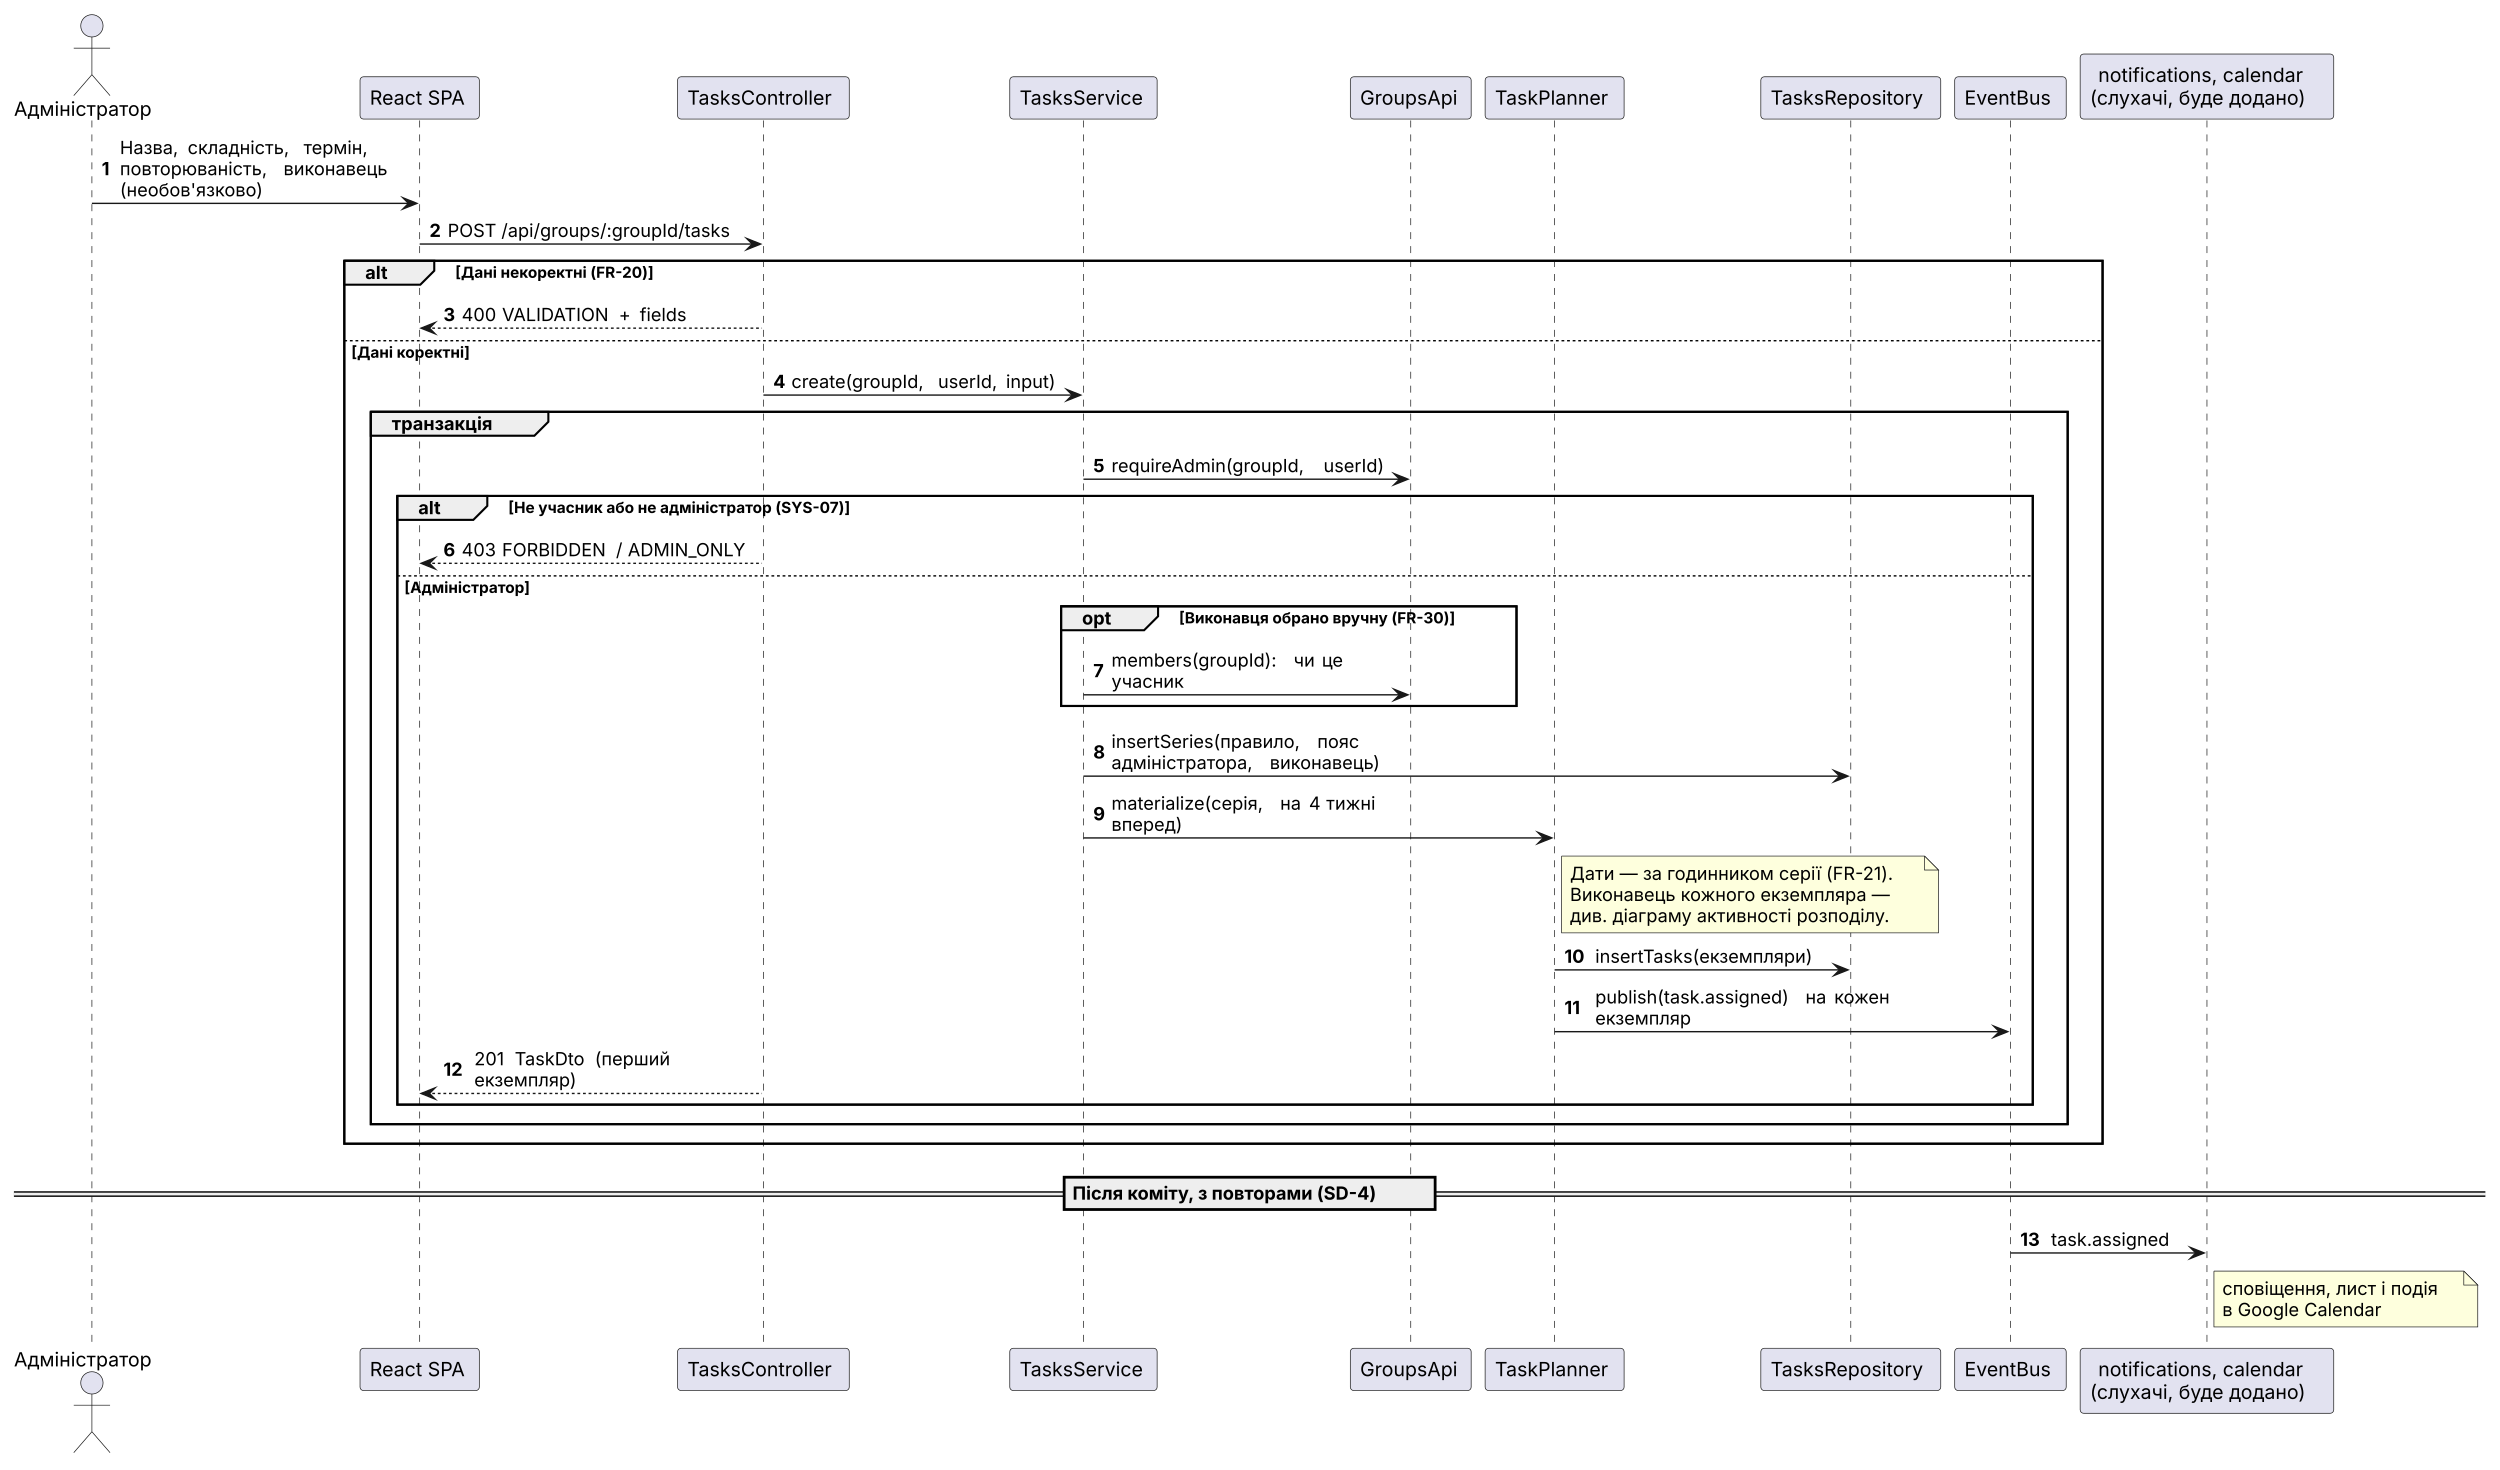
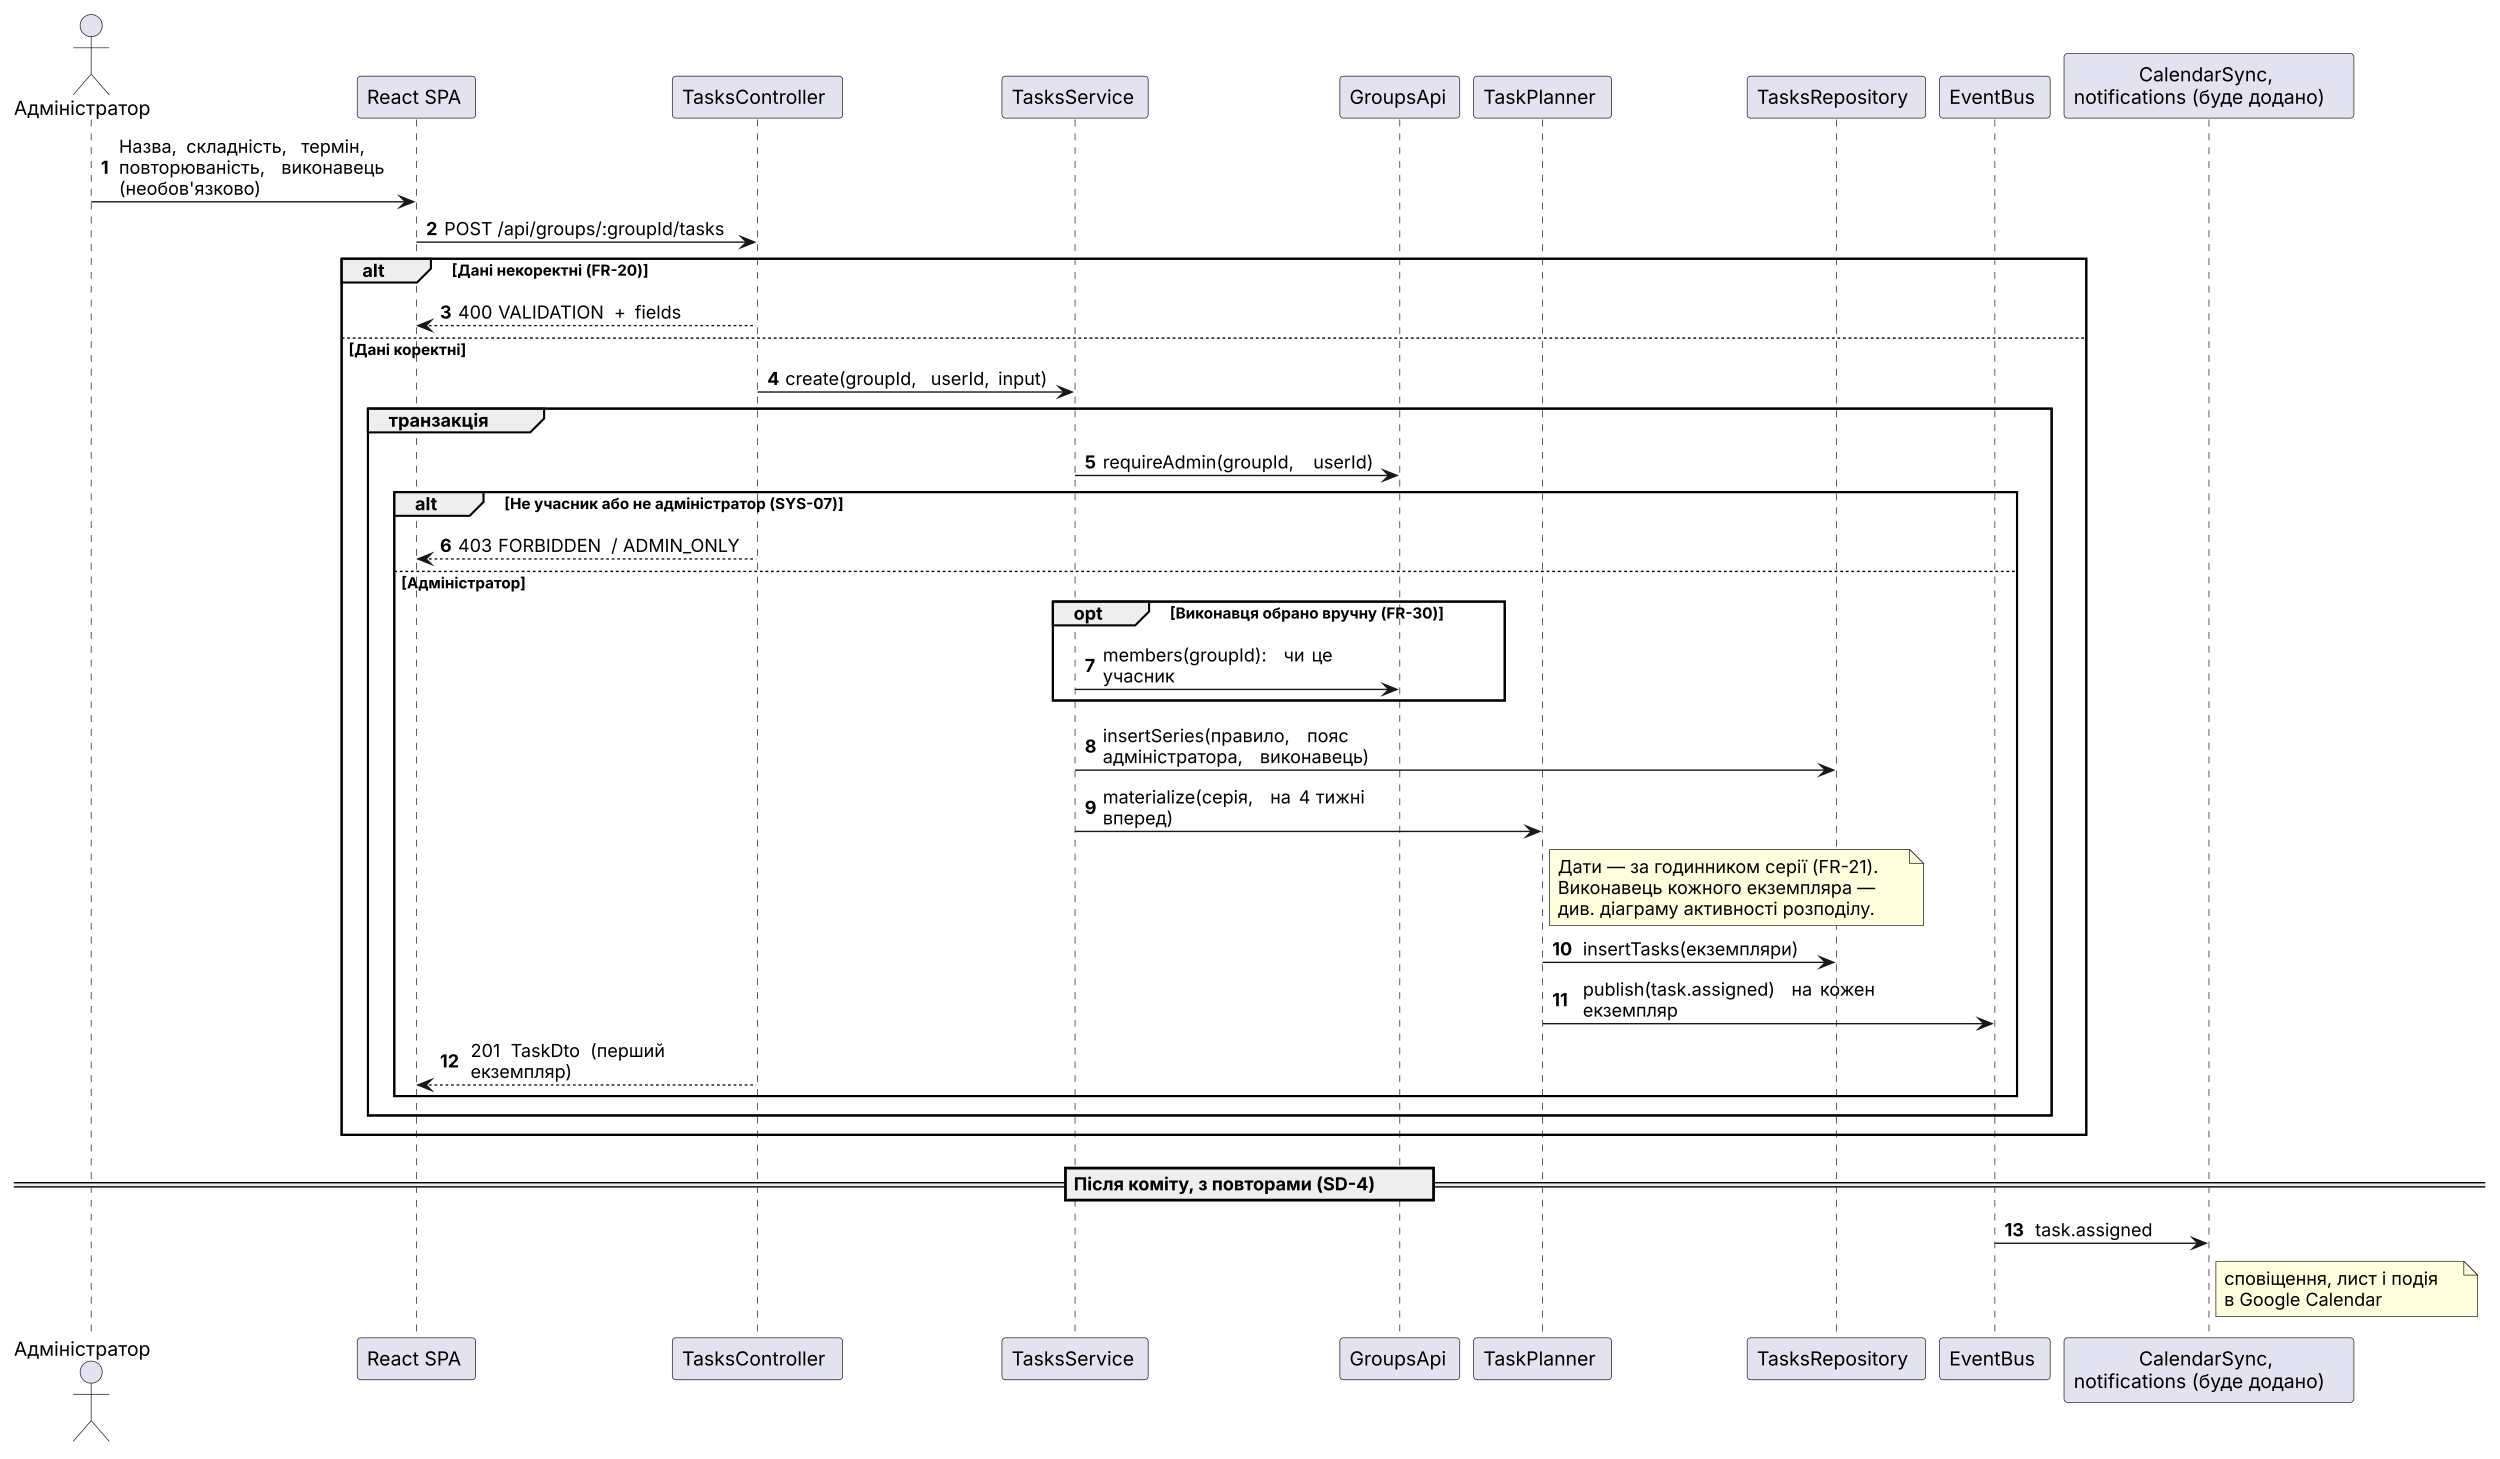
- <svg xmlns="http://www.w3.org/2000/svg" version="1.1" data-diagram-type="SEQUENCE" style="width:1791px;height:1053px;background:#FFFFFF;" width="1791px" height="1053px" viewBox="0 0 1791 1053" zoomAndPan="magnify" preserveAspectRatio="none" contentStyleType="text/css">
+ <svg xmlns="http://www.w3.org/2000/svg" version="1.1" data-diagram-type="SEQUENCE" style="width:1805px;height:1053px;background:#FFFFFF;" width="1805px" height="1053px" viewBox="0 0 1805 1053" zoomAndPan="magnify" preserveAspectRatio="none" contentStyleType="text/css">
  <defs />
  <g font-family="sans-serif" lengthAdjust="spacing">
    <rect x="246.658" y="186.828" width="1259.633" height="632.531" fill="none" style="stroke:#000;stroke-width:1.5;" />
    <rect x="265.658" y="295.031" width="1215.633" height="510.328" fill="none" style="stroke:#000;stroke-width:1.5;" />
    <rect x="284.658" y="355.297" width="1171.633" height="436.063" fill="none" style="stroke:#000;stroke-width:1.5;" />
    <rect x="760.187" y="434.367" width="326.241" height="71.398" fill="none" style="stroke:#000;stroke-width:1.5;" />
    <g class="participant-lifeline" data-qualified-name="Admin" data-entity-uid="part1" id="part1-lifeline" data-source-line="7">
      <g>
        <rect x="62.338" y="86.297" width="8" height="879.594" fill="#000" fill-opacity="0" />
        <line x1="65.838" y1="86.297" x2="65.838" y2="965.891" style="stroke:#181818;stroke-width:0.5;stroke-dasharray:5,5;" />
      </g>
    </g>
    <g class="participant-lifeline" data-qualified-name="SPA" data-entity-uid="part2" id="part2-lifeline" data-source-line="8">
      <g>
        <rect x="297.158" y="86.297" width="8" height="879.594" fill="#000" fill-opacity="0" />
        <line x1="300.658" y1="86.297" x2="300.658" y2="965.891" style="stroke:#181818;stroke-width:0.5;stroke-dasharray:5,5;" />
      </g>
    </g>
    <g class="participant-lifeline" data-qualified-name="Ctrl" data-entity-uid="part3" id="part3-lifeline" data-source-line="9">
      <g>
        <rect x="543.409" y="86.297" width="8" height="879.594" fill="#000" fill-opacity="0" />
        <line x1="546.909" y1="86.297" x2="546.909" y2="965.891" style="stroke:#181818;stroke-width:0.5;stroke-dasharray:5,5;" />
      </g>
    </g>
    <g class="participant-lifeline" data-qualified-name="Svc" data-entity-uid="part4" id="part4-lifeline" data-source-line="10">
      <g>
        <rect x="772.687" y="86.297" width="8" height="879.594" fill="#000" fill-opacity="0" />
        <line x1="776.187" y1="86.297" x2="776.187" y2="965.891" style="stroke:#181818;stroke-width:0.5;stroke-dasharray:5,5;" />
      </g>
    </g>
    <g class="participant-lifeline" data-qualified-name="Groups" data-entity-uid="part5" id="part5-lifeline" data-source-line="11">
      <g>
        <rect x="1007.157" y="86.297" width="8" height="879.594" fill="#000" fill-opacity="0" />
        <line x1="1010.657" y1="86.297" x2="1010.657" y2="965.891" style="stroke:#181818;stroke-width:0.5;stroke-dasharray:5,5;" />
      </g>
    </g>
    <g class="participant-lifeline" data-qualified-name="Planner" data-entity-uid="part6" id="part6-lifeline" data-source-line="12">
      <g>
        <rect x="1110.225" y="86.297" width="8" height="879.594" fill="#000" fill-opacity="0" />
        <line x1="1113.725" y1="86.297" x2="1113.725" y2="965.891" style="stroke:#181818;stroke-width:0.5;stroke-dasharray:5,5;" />
      </g>
    </g>
    <g class="participant-lifeline" data-qualified-name="Repo" data-entity-uid="part7" id="part7-lifeline" data-source-line="13">
      <g>
        <rect x="1322.402" y="86.297" width="8" height="879.594" fill="#000" fill-opacity="0" />
        <line x1="1325.902" y1="86.297" x2="1325.902" y2="965.891" style="stroke:#181818;stroke-width:0.5;stroke-dasharray:5,5;" />
      </g>
    </g>
    <g class="participant-lifeline" data-qualified-name="Bus" data-entity-uid="part8" id="part8-lifeline" data-source-line="14">
      <g>
        <rect x="1436.791" y="86.297" width="8" height="879.594" fill="#000" fill-opacity="0" />
        <line x1="1440.291" y1="86.297" x2="1440.291" y2="965.891" style="stroke:#181818;stroke-width:0.5;stroke-dasharray:5,5;" />
      </g>
    </g>
    <g class="participant-lifeline" data-qualified-name="Listeners" data-entity-uid="part9" id="part9-lifeline" data-source-line="15">
      <g>
-         <rect x="1577.562" y="86.297" width="8" height="879.594" fill="#000" fill-opacity="0" />
-         <line x1="1581.062" y1="86.297" x2="1581.062" y2="965.891" style="stroke:#181818;stroke-width:0.5;stroke-dasharray:5,5;" />
+         <rect x="1591.371" y="86.297" width="8" height="879.594" fill="#000" fill-opacity="0" />
+         <line x1="1594.871" y1="86.297" x2="1594.871" y2="965.891" style="stroke:#181818;stroke-width:0.5;stroke-dasharray:5,5;" />
      </g>
    </g>
    <g class="participant participant-head" data-qualified-name="Admin" data-entity-uid="part1" id="part1-head" data-source-line="7">
      <text x="10" y="82.995" fill="#000" font-size="14" textLength="105.677" font-family="'Inter, Segoe UI, Arial'">Адміністратор</text>
      <ellipse cx="65.838" cy="18.5" rx="8" ry="8" fill="#E2E2F0" style="stroke:#181818;stroke-width:0.5;" />
      <path d="M65.838,26.5 L65.838,53.5 M52.838,34.5 L78.838,34.5 M65.838,53.5 L52.838,68.5 M65.838,53.5 L78.838,68.5" style="stroke:#181818;stroke-width:0.5;" fill="none" />
    </g>
    <g class="participant participant-head" data-qualified-name="SPA" data-entity-uid="part2" id="part2-head" data-source-line="8">
      <rect x="257.926" y="55" width="85.463" height="30.297" fill="#E2E2F0" style="stroke:#181818;stroke-width:0.5;" rx="2.5" ry="2.5" />
      <text x="264.926" y="74.995" fill="#000" font-size="14" textLength="71.463" font-family="'Inter, Segoe UI, Arial'">React SPA</text>
    </g>
    <g class="participant participant-head" data-qualified-name="Ctrl" data-entity-uid="part3" id="part3-head" data-source-line="9">
      <rect x="485.41" y="55" width="122.999" height="30.297" fill="#E2E2F0" style="stroke:#181818;stroke-width:0.5;" rx="2.5" ry="2.5" />
      <text x="492.41" y="74.995" fill="#000" font-size="14" textLength="108.999" font-family="'Inter, Segoe UI, Arial'">TasksController</text>
    </g>
    <g class="participant participant-head" data-qualified-name="Svc" data-entity-uid="part4" id="part4-head" data-source-line="10">
      <rect x="723.403" y="55" width="105.567" height="30.297" fill="#E2E2F0" style="stroke:#181818;stroke-width:0.5;" rx="2.5" ry="2.5" />
      <text x="730.403" y="74.995" fill="#000" font-size="14" textLength="91.567" font-family="'Inter, Segoe UI, Arial'">TasksService</text>
    </g>
    <g class="participant participant-head" data-qualified-name="Groups" data-entity-uid="part5" id="part5-head" data-source-line="11">
      <rect x="967.369" y="55" width="86.577" height="30.297" fill="#E2E2F0" style="stroke:#181818;stroke-width:0.5;" rx="2.5" ry="2.5" />
      <text x="974.369" y="74.995" fill="#000" font-size="14" textLength="72.577" font-family="'Inter, Segoe UI, Arial'">GroupsApi</text>
    </g>
    <g class="participant participant-head" data-qualified-name="Planner" data-entity-uid="part6" id="part6-head" data-source-line="12">
      <rect x="1063.946" y="55" width="99.559" height="30.297" fill="#E2E2F0" style="stroke:#181818;stroke-width:0.5;" rx="2.5" ry="2.5" />
      <text x="1070.946" y="74.995" fill="#000" font-size="14" textLength="85.559" font-family="'Inter, Segoe UI, Arial'">TaskPlanner</text>
    </g>
    <g class="participant participant-head" data-qualified-name="Repo" data-entity-uid="part7" id="part7-head" data-source-line="13">
      <rect x="1261.453" y="55" width="128.898" height="30.297" fill="#E2E2F0" style="stroke:#181818;stroke-width:0.5;" rx="2.5" ry="2.5" />
      <text x="1268.453" y="74.995" fill="#000" font-size="14" textLength="114.898" font-family="'Inter, Segoe UI, Arial'">TasksRepository</text>
    </g>
    <g class="participant participant-head" data-qualified-name="Bus" data-entity-uid="part8" id="part8-head" data-source-line="14">
      <rect x="1400.352" y="55" width="79.878" height="30.297" fill="#E2E2F0" style="stroke:#181818;stroke-width:0.5;" rx="2.5" ry="2.5" />
      <text x="1407.352" y="74.995" fill="#000" font-size="14" textLength="65.878" font-family="'Inter, Segoe UI, Arial'">EventBus</text>
    </g>
    <g class="participant participant-head" data-qualified-name="Listeners" data-entity-uid="part9" id="part9-head" data-source-line="15">
-       <rect x="1490.229" y="38.703" width="181.665" height="46.594" fill="#E2E2F0" style="stroke:#181818;stroke-width:0.5;" rx="2.5" ry="2.5" />
-       <text x="1503.163" y="58.698" fill="#000" font-size="14" textLength="155.798" font-family="'Inter, Segoe UI, Arial'">notifications, calendar</text>
-       <text x="1497.229" y="74.995" fill="#000" font-size="14" textLength="167.665" font-family="'Inter, Segoe UI, Arial'">(слухачі, буде додано)</text>
+       <rect x="1490.229" y="38.703" width="209.282" height="46.594" fill="#E2E2F0" style="stroke:#181818;stroke-width:0.5;" rx="2.5" ry="2.5" />
+       <text x="1544.298" y="58.698" fill="#000" font-size="14" textLength="101.145" font-family="'Inter, Segoe UI, Arial'">CalendarSync,</text>
+       <text x="1497.229" y="74.995" fill="#000" font-size="14" textLength="195.282" font-family="'Inter, Segoe UI, Arial'">notifications (буде додано)</text>
    </g>
    <g class="participant participant-tail" data-qualified-name="Admin" data-entity-uid="part1" id="part1-tail" data-source-line="7">
      <text x="10" y="978.886" fill="#000" font-size="14" textLength="105.677" font-family="'Inter, Segoe UI, Arial'">Адміністратор</text>
      <ellipse cx="65.838" cy="990.688" rx="8" ry="8" fill="#E2E2F0" style="stroke:#181818;stroke-width:0.5;" />
      <path d="M65.838,998.688 L65.838,1025.688 M52.838,1006.688 L78.838,1006.688 M65.838,1025.688 L52.838,1040.688 M65.838,1025.688 L78.838,1040.688" style="stroke:#181818;stroke-width:0.5;" fill="none" />
    </g>
    <g class="participant participant-tail" data-qualified-name="SPA" data-entity-uid="part2" id="part2-tail" data-source-line="8">
      <rect x="257.926" y="965.891" width="85.463" height="30.297" fill="#E2E2F0" style="stroke:#181818;stroke-width:0.5;" rx="2.5" ry="2.5" />
      <text x="264.926" y="985.886" fill="#000" font-size="14" textLength="71.463" font-family="'Inter, Segoe UI, Arial'">React SPA</text>
    </g>
    <g class="participant participant-tail" data-qualified-name="Ctrl" data-entity-uid="part3" id="part3-tail" data-source-line="9">
      <rect x="485.41" y="965.891" width="122.999" height="30.297" fill="#E2E2F0" style="stroke:#181818;stroke-width:0.5;" rx="2.5" ry="2.5" />
      <text x="492.41" y="985.886" fill="#000" font-size="14" textLength="108.999" font-family="'Inter, Segoe UI, Arial'">TasksController</text>
    </g>
    <g class="participant participant-tail" data-qualified-name="Svc" data-entity-uid="part4" id="part4-tail" data-source-line="10">
      <rect x="723.403" y="965.891" width="105.567" height="30.297" fill="#E2E2F0" style="stroke:#181818;stroke-width:0.5;" rx="2.5" ry="2.5" />
      <text x="730.403" y="985.886" fill="#000" font-size="14" textLength="91.567" font-family="'Inter, Segoe UI, Arial'">TasksService</text>
    </g>
    <g class="participant participant-tail" data-qualified-name="Groups" data-entity-uid="part5" id="part5-tail" data-source-line="11">
      <rect x="967.369" y="965.891" width="86.577" height="30.297" fill="#E2E2F0" style="stroke:#181818;stroke-width:0.5;" rx="2.5" ry="2.5" />
      <text x="974.369" y="985.886" fill="#000" font-size="14" textLength="72.577" font-family="'Inter, Segoe UI, Arial'">GroupsApi</text>
    </g>
    <g class="participant participant-tail" data-qualified-name="Planner" data-entity-uid="part6" id="part6-tail" data-source-line="12">
      <rect x="1063.946" y="965.891" width="99.559" height="30.297" fill="#E2E2F0" style="stroke:#181818;stroke-width:0.5;" rx="2.5" ry="2.5" />
      <text x="1070.946" y="985.886" fill="#000" font-size="14" textLength="85.559" font-family="'Inter, Segoe UI, Arial'">TaskPlanner</text>
    </g>
    <g class="participant participant-tail" data-qualified-name="Repo" data-entity-uid="part7" id="part7-tail" data-source-line="13">
      <rect x="1261.453" y="965.891" width="128.898" height="30.297" fill="#E2E2F0" style="stroke:#181818;stroke-width:0.5;" rx="2.5" ry="2.5" />
      <text x="1268.453" y="985.886" fill="#000" font-size="14" textLength="114.898" font-family="'Inter, Segoe UI, Arial'">TasksRepository</text>
    </g>
    <g class="participant participant-tail" data-qualified-name="Bus" data-entity-uid="part8" id="part8-tail" data-source-line="14">
      <rect x="1400.352" y="965.891" width="79.878" height="30.297" fill="#E2E2F0" style="stroke:#181818;stroke-width:0.5;" rx="2.5" ry="2.5" />
      <text x="1407.352" y="985.886" fill="#000" font-size="14" textLength="65.878" font-family="'Inter, Segoe UI, Arial'">EventBus</text>
    </g>
    <g class="participant participant-tail" data-qualified-name="Listeners" data-entity-uid="part9" id="part9-tail" data-source-line="15">
-       <rect x="1490.229" y="965.891" width="181.665" height="46.594" fill="#E2E2F0" style="stroke:#181818;stroke-width:0.5;" rx="2.5" ry="2.5" />
-       <text x="1503.163" y="985.886" fill="#000" font-size="14" textLength="155.798" font-family="'Inter, Segoe UI, Arial'">notifications, calendar</text>
-       <text x="1497.229" y="1002.183" fill="#000" font-size="14" textLength="167.665" font-family="'Inter, Segoe UI, Arial'">(слухачі, буде додано)</text>
+       <rect x="1490.229" y="965.891" width="209.282" height="46.594" fill="#E2E2F0" style="stroke:#181818;stroke-width:0.5;" rx="2.5" ry="2.5" />
+       <text x="1544.298" y="985.886" fill="#000" font-size="14" textLength="101.145" font-family="'Inter, Segoe UI, Arial'">CalendarSync,</text>
+       <text x="1497.229" y="1002.183" fill="#000" font-size="14" textLength="195.282" font-family="'Inter, Segoe UI, Arial'">notifications (буде додано)</text>
    </g>
    <g class="message" data-entity-1="part1" data-entity-2="part2" id="msg1" data-source-line="17">
      <polygon points="288.658,141.695,298.658,145.695,288.658,149.695,292.658,145.695" fill="#181818" style="stroke:#181818;stroke-width:1;stroke-linejoin:miter;stroke-miterlimit:10;" />
      <line x1="65.838" y1="145.695" x2="294.658" y2="145.695" style="stroke:#181818;stroke-width:1;" />
      <text x="72.838" y="125.497" fill="#000" font-size="13" font-weight="700" font-family="'Inter, Segoe UI, Arial'">1</text>
      <text x="85.884" y="110.364" fill="#000" font-size="13" textLength="44.415" font-family="'Inter, Segoe UI, Arial'">Назва,</text>
      <text x="130.298" y="110.364" fill="#000" font-size="13" font-family="'Inter, Segoe UI, Arial'"> </text>
      <text x="134.431" y="110.364" fill="#000" font-size="13" textLength="78.889" font-family="'Inter, Segoe UI, Arial'">складність,</text>
      <text x="213.319" y="110.364" fill="#000" font-size="13" font-family="'Inter, Segoe UI, Arial'"> </text>
      <text x="217.452" y="110.364" fill="#000" font-size="13" textLength="49.874" font-family="'Inter, Segoe UI, Arial'">термін,</text>
      <text x="85.884" y="125.497" fill="#000" font-size="13" textLength="113.09" font-family="'Inter, Segoe UI, Arial'">повторюваність,</text>
      <text x="198.974" y="125.497" fill="#000" font-size="13" font-family="'Inter, Segoe UI, Arial'"> </text>
      <text x="203.106" y="125.497" fill="#000" font-size="13" textLength="80.552" font-family="'Inter, Segoe UI, Arial'">виконавець</text>
      <text x="85.884" y="140.629" fill="#000" font-size="13" textLength="107.955" font-family="'Inter, Segoe UI, Arial'">(необов'язково)</text>
    </g>
    <g class="message" data-entity-1="part2" data-entity-2="part3" id="msg2" data-source-line="18">
      <polygon points="534.909,170.828,544.909,174.828,534.909,178.828,538.909,174.828" fill="#181818" style="stroke:#181818;stroke-width:1;stroke-linejoin:miter;stroke-miterlimit:10;" />
      <line x1="300.658" y1="174.828" x2="540.909" y2="174.828" style="stroke:#181818;stroke-width:1;" />
      <text x="307.658" y="169.762" fill="#000" font-size="13" font-weight="700" font-family="'Inter, Segoe UI, Arial'">2</text>
      <text x="320.703" y="169.762" fill="#000" font-size="13" textLength="34.265" font-family="'Inter, Segoe UI, Arial'">POST</text>
      <text x="354.968" y="169.762" fill="#000" font-size="13" font-family="'Inter, Segoe UI, Arial'"> </text>
      <text x="359.1" y="169.762" fill="#000" font-size="13" textLength="170.809" font-family="'Inter, Segoe UI, Arial'">/api/groups/:groupId/tasks</text>
    </g>
    <path d="M246.658,186.828 L311.101,186.828 L311.101,193.961 L301.101,203.961 L246.658,203.961 L246.658,186.828" style="stroke:#000;stroke-width:1.5;" fill="#EEE" />
    <rect x="246.658" y="186.828" width="1259.633" height="632.531" fill="none" style="stroke:#000;stroke-width:1.5;" />
    <text x="261.658" y="199.895" fill="#000" font-size="13" textLength="19.443" font-weight="700" font-family="'Inter, Segoe UI, Arial'">alt</text>
    <text x="326.101" y="199.039" fill="#000" font-size="11" textLength="162.846" font-weight="700" font-family="'Inter, Segoe UI, Arial'">[Дані некоректні (FR-20)]</text>
    <g class="message" data-entity-1="part3" data-entity-2="part2" id="msg3" data-source-line="20">
      <polygon points="311.658,231.094,301.658,235.094,311.658,239.094,307.658,235.094" fill="#181818" style="stroke:#181818;stroke-width:1;stroke-linejoin:miter;stroke-miterlimit:10;" />
      <line x1="305.658" y1="235.094" x2="545.909" y2="235.094" style="stroke:#181818;stroke-width:1;stroke-dasharray:2,2;" />
      <text x="317.658" y="230.028" fill="#000" font-size="13" font-weight="700" font-family="'Inter, Segoe UI, Arial'">3</text>
      <text x="330.703" y="230.028" fill="#000" font-size="13" textLength="24.813" font-family="'Inter, Segoe UI, Arial'">400</text>
      <text x="355.516" y="230.028" fill="#000" font-size="13" font-family="'Inter, Segoe UI, Arial'"> </text>
      <text x="359.648" y="230.028" fill="#000" font-size="13" textLength="79.498" font-family="'Inter, Segoe UI, Arial'">VALIDATION</text>
      <text x="439.146" y="230.028" fill="#000" font-size="13" font-family="'Inter, Segoe UI, Arial'"> </text>
      <text x="443.279" y="230.028" fill="#000" font-size="13" font-family="'Inter, Segoe UI, Arial'">+</text>
      <text x="454.171" y="230.028" fill="#000" font-size="13" font-family="'Inter, Segoe UI, Arial'"> </text>
      <text x="458.304" y="230.028" fill="#000" font-size="13" textLength="34.823" font-family="'Inter, Segoe UI, Arial'">fields</text>
    </g>
    <line x1="246.658" y1="244.094" x2="1506.291" y2="244.094" style="stroke:#000;stroke-width:1;stroke-dasharray:2,2;" />
    <text x="251.658" y="256.304" fill="#000" font-size="11" textLength="98.044" font-weight="700" font-family="'Inter, Segoe UI, Arial'">[Дані коректні]</text>
    <g class="message" data-entity-1="part3" data-entity-2="part4" id="msg4" data-source-line="22">
      <polygon points="764.187,279.031,774.187,283.031,764.187,287.031,768.187,283.031" fill="#181818" style="stroke:#181818;stroke-width:1;stroke-linejoin:miter;stroke-miterlimit:10;" />
      <line x1="546.909" y1="283.031" x2="770.187" y2="283.031" style="stroke:#181818;stroke-width:1;" />
      <text x="553.909" y="277.965" fill="#000" font-size="13" font-weight="700" font-family="'Inter, Segoe UI, Arial'">4</text>
      <text x="566.955" y="277.965" fill="#000" font-size="13" textLength="100.883" font-family="'Inter, Segoe UI, Arial'">create(groupId,</text>
      <text x="667.838" y="277.965" fill="#000" font-size="13" font-family="'Inter, Segoe UI, Arial'"> </text>
      <text x="671.97" y="277.965" fill="#000" font-size="13" textLength="44.573" font-family="'Inter, Segoe UI, Arial'">userId,</text>
      <text x="716.543" y="277.965" fill="#000" font-size="13" font-family="'Inter, Segoe UI, Arial'"> </text>
      <text x="720.676" y="277.965" fill="#000" font-size="13" textLength="38.511" font-family="'Inter, Segoe UI, Arial'">input)</text>
    </g>
    <path d="M265.658,295.031 L392.841,295.031 L392.841,302.164 L382.841,312.164 L265.658,312.164 L265.658,295.031" style="stroke:#000;stroke-width:1.5;" fill="#EEE" />
    <rect x="265.658" y="295.031" width="1215.633" height="510.328" fill="none" style="stroke:#000;stroke-width:1.5;" />
    <text x="280.658" y="308.098" fill="#000" font-size="13" textLength="82.183" font-weight="700" font-family="'Inter, Segoe UI, Arial'">транзакція</text>
    <g class="message" data-entity-1="part4" data-entity-2="part5" id="msg5" data-source-line="24">
      <polygon points="998.657,339.297,1008.657,343.297,998.657,347.297,1002.657,343.297" fill="#181818" style="stroke:#181818;stroke-width:1;stroke-linejoin:miter;stroke-miterlimit:10;" />
      <line x1="776.187" y1="343.297" x2="1004.657" y2="343.297" style="stroke:#181818;stroke-width:1;" />
      <text x="783.187" y="338.231" fill="#000" font-size="13" font-weight="700" font-family="'Inter, Segoe UI, Arial'">5</text>
      <text x="796.232" y="338.231" fill="#000" font-size="13" textLength="147.78" font-family="'Inter, Segoe UI, Arial'">requireAdmin(groupId,</text>
      <text x="944.012" y="338.231" fill="#000" font-size="13" font-family="'Inter, Segoe UI, Arial'"> </text>
      <text x="948.145" y="338.231" fill="#000" font-size="13" textLength="45.513" font-family="'Inter, Segoe UI, Arial'">userId)</text>
    </g>
    <path d="M284.658,355.297 L349.101,355.297 L349.101,362.43 L339.101,372.43 L284.658,372.43 L284.658,355.297" style="stroke:#000;stroke-width:1.5;" fill="#EEE" />
    <rect x="284.658" y="355.297" width="1171.633" height="436.063" fill="none" style="stroke:#000;stroke-width:1.5;" />
    <text x="299.658" y="368.364" fill="#000" font-size="13" textLength="19.443" font-weight="700" font-family="'Inter, Segoe UI, Arial'">alt</text>
    <text x="364.101" y="367.507" fill="#000" font-size="11" textLength="279.206" font-weight="700" font-family="'Inter, Segoe UI, Arial'">[Не учасник або не адміністратор (SYS-07)]</text>
    <g class="message" data-entity-1="part3" data-entity-2="part2" id="msg6" data-source-line="26">
      <polygon points="311.658,399.563,301.658,403.563,311.658,407.563,307.658,403.563" fill="#181818" style="stroke:#181818;stroke-width:1;stroke-linejoin:miter;stroke-miterlimit:10;" />
      <line x1="305.658" y1="403.563" x2="545.909" y2="403.563" style="stroke:#181818;stroke-width:1;stroke-dasharray:2,2;" />
      <text x="317.658" y="398.497" fill="#000" font-size="13" font-weight="700" font-family="'Inter, Segoe UI, Arial'">6</text>
      <text x="330.703" y="398.497" fill="#000" font-size="13" textLength="24.813" font-family="'Inter, Segoe UI, Arial'">403</text>
      <text x="355.516" y="398.497" fill="#000" font-size="13" font-family="'Inter, Segoe UI, Arial'"> </text>
      <text x="359.648" y="398.497" fill="#000" font-size="13" textLength="77.454" font-family="'Inter, Segoe UI, Arial'">FORBIDDEN</text>
      <text x="437.103" y="398.497" fill="#000" font-size="13" font-family="'Inter, Segoe UI, Arial'"> </text>
      <text x="441.235" y="398.497" fill="#000" font-size="13" font-family="'Inter, Segoe UI, Arial'">/</text>
      <text x="445.615" y="398.497" fill="#000" font-size="13" font-family="'Inter, Segoe UI, Arial'"> </text>
      <text x="449.747" y="398.497" fill="#000" font-size="13" textLength="85.319" font-family="'Inter, Segoe UI, Arial'">ADMIN_ONLY</text>
    </g>
    <line x1="284.658" y1="412.563" x2="1456.291" y2="412.563" style="stroke:#000;stroke-width:1;stroke-dasharray:2,2;" />
    <text x="289.658" y="424.773" fill="#000" font-size="11" textLength="101.583" font-weight="700" font-family="'Inter, Segoe UI, Arial'">[Адміністратор]</text>
    <path d="M760.187,434.367 L829.638,434.367 L829.638,441.5 L819.638,451.5 L760.187,451.5 L760.187,434.367" style="stroke:#000;stroke-width:1.5;" fill="#EEE" />
    <rect x="760.187" y="434.367" width="326.241" height="71.398" fill="none" style="stroke:#000;stroke-width:1.5;" />
    <text x="775.187" y="447.434" fill="#000" font-size="13" textLength="24.451" font-weight="700" font-family="'Inter, Segoe UI, Arial'">opt</text>
    <text x="844.638" y="446.578" fill="#000" font-size="11" textLength="225.79" font-weight="700" font-family="'Inter, Segoe UI, Arial'">[Виконавця обрано вручну (FR-30)]</text>
    <g class="message" data-entity-1="part4" data-entity-2="part5" id="msg7" data-source-line="29">
      <polygon points="998.657,493.766,1008.657,497.766,998.657,501.766,1002.657,497.766" fill="#181818" style="stroke:#181818;stroke-width:1;stroke-linejoin:miter;stroke-miterlimit:10;" />
      <line x1="776.187" y1="497.766" x2="1004.657" y2="497.766" style="stroke:#181818;stroke-width:1;" />
      <text x="783.187" y="485.133" fill="#000" font-size="13" font-weight="700" font-family="'Inter, Segoe UI, Arial'">7</text>
      <text x="796.232" y="477.567" fill="#000" font-size="13" textLength="126.344" font-family="'Inter, Segoe UI, Arial'">members(groupId):</text>
      <text x="922.576" y="477.567" fill="#000" font-size="13" font-family="'Inter, Segoe UI, Arial'"> </text>
      <text x="926.708" y="477.567" fill="#000" font-size="13" textLength="16.129" font-family="'Inter, Segoe UI, Arial'">чи</text>
      <text x="942.838" y="477.567" fill="#000" font-size="13" font-family="'Inter, Segoe UI, Arial'"> </text>
      <text x="946.97" y="477.567" fill="#000" font-size="13" textLength="16.847" font-family="'Inter, Segoe UI, Arial'">це</text>
      <text x="796.232" y="492.7" fill="#000" font-size="13" textLength="55.288" font-family="'Inter, Segoe UI, Arial'">учасник</text>
    </g>
    <g class="message" data-entity-1="part4" data-entity-2="part7" id="msg8" data-source-line="31">
      <polygon points="1313.902,552.031,1323.902,556.031,1313.902,560.031,1317.902,556.031" fill="#181818" style="stroke:#181818;stroke-width:1;stroke-linejoin:miter;stroke-miterlimit:10;" />
      <line x1="776.187" y1="556.031" x2="1319.902" y2="556.031" style="stroke:#181818;stroke-width:1;" />
      <text x="783.187" y="543.399" fill="#000" font-size="13" font-weight="700" font-family="'Inter, Segoe UI, Arial'">8</text>
      <text x="796.232" y="535.833" fill="#000" font-size="13" textLength="143.336" font-family="'Inter, Segoe UI, Arial'">insertSeries(правило,</text>
      <text x="939.569" y="535.833" fill="#000" font-size="13" font-family="'Inter, Segoe UI, Arial'"> </text>
      <text x="943.701" y="535.833" fill="#000" font-size="13" textLength="31.421" font-family="'Inter, Segoe UI, Arial'">пояс</text>
      <text x="796.232" y="550.965" fill="#000" font-size="13" textLength="109.3" font-family="'Inter, Segoe UI, Arial'">адміністратора,</text>
      <text x="905.533" y="550.965" fill="#000" font-size="13" font-family="'Inter, Segoe UI, Arial'"> </text>
      <text x="909.665" y="550.965" fill="#000" font-size="13" textLength="85.624" font-family="'Inter, Segoe UI, Arial'">виконавець)</text>
    </g>
    <g class="message" data-entity-1="part4" data-entity-2="part6" id="msg9" data-source-line="32">
      <polygon points="1101.725,596.297,1111.725,600.297,1101.725,604.297,1105.725,600.297" fill="#181818" style="stroke:#181818;stroke-width:1;stroke-linejoin:miter;stroke-miterlimit:10;" />
      <line x1="776.187" y1="600.297" x2="1107.725" y2="600.297" style="stroke:#181818;stroke-width:1;" />
      <text x="783.187" y="587.665" fill="#000" font-size="13" font-weight="700" font-family="'Inter, Segoe UI, Arial'">9</text>
      <text x="796.232" y="580.098" fill="#000" font-size="13" textLength="116.727" font-family="'Inter, Segoe UI, Arial'">materialize(серія,</text>
      <text x="912.959" y="580.098" fill="#000" font-size="13" font-family="'Inter, Segoe UI, Arial'"> </text>
      <text x="917.092" y="580.098" fill="#000" font-size="13" textLength="16.466" font-family="'Inter, Segoe UI, Arial'">на</text>
      <text x="933.558" y="580.098" fill="#000" font-size="13" font-family="'Inter, Segoe UI, Arial'"> </text>
      <text x="937.69" y="580.098" fill="#000" font-size="13" font-family="'Inter, Segoe UI, Arial'">4</text>
      <text x="945.961" y="580.098" fill="#000" font-size="13" font-family="'Inter, Segoe UI, Arial'"> </text>
      <text x="950.093" y="580.098" fill="#000" font-size="13" textLength="39.844" font-family="'Inter, Segoe UI, Arial'">тижні</text>
      <text x="796.232" y="595.231" fill="#000" font-size="13" textLength="54.469" font-family="'Inter, Segoe UI, Arial'">вперед)</text>
    </g>
    <path d="M1118.725,613.297 L1118.725,668.297 L1388.725,668.297 L1388.725,623.297 L1378.725,613.297 L1118.725,613.297" style="stroke:#181818;stroke-width:0.5;" fill="#FEFFDD" />
    <path d="M1378.725,613.297 L1378.725,623.297 L1388.725,623.297 L1378.725,613.297" style="stroke:#181818;stroke-width:0.5;" fill="#FEFFDD" />
    <text x="1124.725" y="630.364" fill="#000" font-size="13" textLength="248.606" font-family="'Inter, Segoe UI, Arial'">Дати — за годинником серії (FR-21).</text>
    <text x="1124.725" y="645.497" fill="#000" font-size="13" textLength="247.375" font-family="'Inter, Segoe UI, Arial'">Виконавець кожного екземпляра —</text>
    <text x="1124.725" y="660.629" fill="#000" font-size="13" textLength="249.336" font-family="'Inter, Segoe UI, Arial'">див. діаграму активності розподілу.</text>
    <g class="message" data-entity-1="part6" data-entity-2="part7" id="msg10" data-source-line="38">
      <polygon points="1313.902,690.828,1323.902,694.828,1313.902,698.828,1317.902,694.828" fill="#181818" style="stroke:#181818;stroke-width:1;stroke-linejoin:miter;stroke-miterlimit:10;" />
      <line x1="1113.725" y1="694.828" x2="1319.902" y2="694.828" style="stroke:#181818;stroke-width:1;" />
      <text x="1120.725" y="689.762" fill="#000" font-size="13" textLength="18.091" font-weight="700" font-family="'Inter, Segoe UI, Arial'">10</text>
      <text x="1142.816" y="689.762" fill="#000" font-size="13" textLength="166.086" font-family="'Inter, Segoe UI, Arial'">insertTasks(екземпляри)</text>
    </g>
    <g class="message" data-entity-1="part6" data-entity-2="part8" id="msg11" data-source-line="39">
      <polygon points="1428.291,735.094,1438.291,739.094,1428.291,743.094,1432.291,739.094" fill="#181818" style="stroke:#181818;stroke-width:1;stroke-linejoin:miter;stroke-miterlimit:10;" />
      <line x1="1113.725" y1="739.094" x2="1434.291" y2="739.094" style="stroke:#181818;stroke-width:1;" />
      <text x="1120.725" y="726.461" fill="#000" font-size="13" textLength="18.091" font-weight="700" font-family="'Inter, Segoe UI, Arial'">11</text>
      <text x="1142.816" y="718.895" fill="#000" font-size="13" textLength="146.485" font-family="'Inter, Segoe UI, Arial'">publish(task.assigned)</text>
      <text x="1289.301" y="718.895" fill="#000" font-size="13" font-family="'Inter, Segoe UI, Arial'"> </text>
      <text x="1293.433" y="718.895" fill="#000" font-size="13" textLength="16.466" font-family="'Inter, Segoe UI, Arial'">на</text>
      <text x="1309.899" y="718.895" fill="#000" font-size="13" font-family="'Inter, Segoe UI, Arial'"> </text>
      <text x="1314.031" y="718.895" fill="#000" font-size="13" textLength="44.015" font-family="'Inter, Segoe UI, Arial'">кожен</text>
      <text x="1142.816" y="734.028" fill="#000" font-size="13" textLength="73.449" font-family="'Inter, Segoe UI, Arial'">екземпляр</text>
    </g>
    <g class="message" data-entity-1="part3" data-entity-2="part2" id="msg12" data-source-line="40">
      <polygon points="311.658,779.359,301.658,783.359,311.658,787.359,307.658,783.359" fill="#181818" style="stroke:#181818;stroke-width:1;stroke-linejoin:miter;stroke-miterlimit:10;" />
      <line x1="305.658" y1="783.359" x2="545.909" y2="783.359" style="stroke:#181818;stroke-width:1;stroke-dasharray:2,2;" />
      <text x="317.658" y="770.727" fill="#000" font-size="13" textLength="18.091" font-weight="700" font-family="'Inter, Segoe UI, Arial'">12</text>
      <text x="339.749" y="763.161" fill="#000" font-size="13" textLength="24.813" font-family="'Inter, Segoe UI, Arial'">201</text>
      <text x="364.562" y="763.161" fill="#000" font-size="13" font-family="'Inter, Segoe UI, Arial'"> </text>
      <text x="368.694" y="763.161" fill="#000" font-size="13" textLength="53.27" font-family="'Inter, Segoe UI, Arial'">TaskDto</text>
      <text x="421.963" y="763.161" fill="#000" font-size="13" font-family="'Inter, Segoe UI, Arial'"> </text>
      <text x="426.096" y="763.161" fill="#000" font-size="13" textLength="58.614" font-family="'Inter, Segoe UI, Arial'">(перший</text>
      <text x="339.749" y="778.293" fill="#000" font-size="13" textLength="78.521" font-family="'Inter, Segoe UI, Arial'">екземпляр)</text>
    </g>
-     <rect x="10" y="853.926" width="1770.491" height="3" fill="#EEE" style="stroke:#EEE;stroke-width:1;" />
-     <line x1="10" y1="853.926" x2="1780.491" y2="853.926" style="stroke:#000;stroke-width:1;" />
-     <line x1="10" y1="856.926" x2="1780.491" y2="856.926" style="stroke:#000;stroke-width:1;" />
-     <rect x="762.359" y="843.359" width="265.773" height="23.133" fill="#EEE" style="stroke:#000;stroke-width:2;" />
-     <text x="768.359" y="859.426" fill="#000" font-size="13" textLength="247.248" font-weight="700" font-family="'Inter, Segoe UI, Arial'">Після коміту, з повторами (SD-4)</text>
+     <rect x="10" y="853.926" width="1784.299" height="3" fill="#EEE" style="stroke:#EEE;stroke-width:1;" />
+     <line x1="10" y1="853.926" x2="1794.299" y2="853.926" style="stroke:#000;stroke-width:1;" />
+     <line x1="10" y1="856.926" x2="1794.299" y2="856.926" style="stroke:#000;stroke-width:1;" />
+     <rect x="769.263" y="843.359" width="265.773" height="23.133" fill="#EEE" style="stroke:#000;stroke-width:2;" />
+     <text x="775.263" y="859.426" fill="#000" font-size="13" textLength="247.248" font-weight="700" font-family="'Inter, Segoe UI, Arial'">Після коміту, з повторами (SD-4)</text>
    <g class="message" data-entity-1="part8" data-entity-2="part9" id="msg13" data-source-line="46">
-       <polygon points="1569.062,893.625,1579.062,897.625,1569.062,901.625,1573.062,897.625" fill="#181818" style="stroke:#181818;stroke-width:1;stroke-linejoin:miter;stroke-miterlimit:10;" />
-       <line x1="1440.291" y1="897.625" x2="1575.062" y2="897.625" style="stroke:#181818;stroke-width:1;" />
+       <polygon points="1582.871,893.625,1592.871,897.625,1582.871,901.625,1586.871,897.625" fill="#181818" style="stroke:#181818;stroke-width:1;stroke-linejoin:miter;stroke-miterlimit:10;" />
+       <line x1="1440.291" y1="897.625" x2="1588.871" y2="897.625" style="stroke:#181818;stroke-width:1;" />
      <text x="1447.291" y="892.559" fill="#000" font-size="13" textLength="18.091" font-weight="700" font-family="'Inter, Segoe UI, Arial'">13</text>
      <text x="1469.381" y="892.559" fill="#000" font-size="13" textLength="89.362" font-family="'Inter, Segoe UI, Arial'">task.assigned</text>
    </g>
-     <path d="M1586.062,910.625 L1586.062,950.625 L1775.062,950.625 L1775.062,920.625 L1765.062,910.625 L1586.062,910.625" style="stroke:#181818;stroke-width:0.5;" fill="#FEFFDD" />
-     <path d="M1765.062,910.625 L1765.062,920.625 L1775.062,920.625 L1765.062,910.625" style="stroke:#181818;stroke-width:0.5;" fill="#FEFFDD" />
-     <text x="1592.062" y="927.692" fill="#000" font-size="13" textLength="168.429" font-family="'Inter, Segoe UI, Arial'">сповіщення, лист і подія</text>
-     <text x="1592.062" y="942.825" fill="#000" font-size="13" textLength="120.225" font-family="'Inter, Segoe UI, Arial'">в Google Calendar</text>
+     <path d="M1599.871,910.625 L1599.871,950.625 L1788.871,950.625 L1788.871,920.625 L1778.871,910.625 L1599.871,910.625" style="stroke:#181818;stroke-width:0.5;" fill="#FEFFDD" />
+     <path d="M1778.871,910.625 L1778.871,920.625 L1788.871,920.625 L1778.871,910.625" style="stroke:#181818;stroke-width:0.5;" fill="#FEFFDD" />
+     <text x="1605.871" y="927.692" fill="#000" font-size="13" textLength="168.429" font-family="'Inter, Segoe UI, Arial'">сповіщення, лист і подія</text>
+     <text x="1605.871" y="942.825" fill="#000" font-size="13" textLength="120.225" font-family="'Inter, Segoe UI, Arial'">в Google Calendar</text>
  </g>
</svg>
